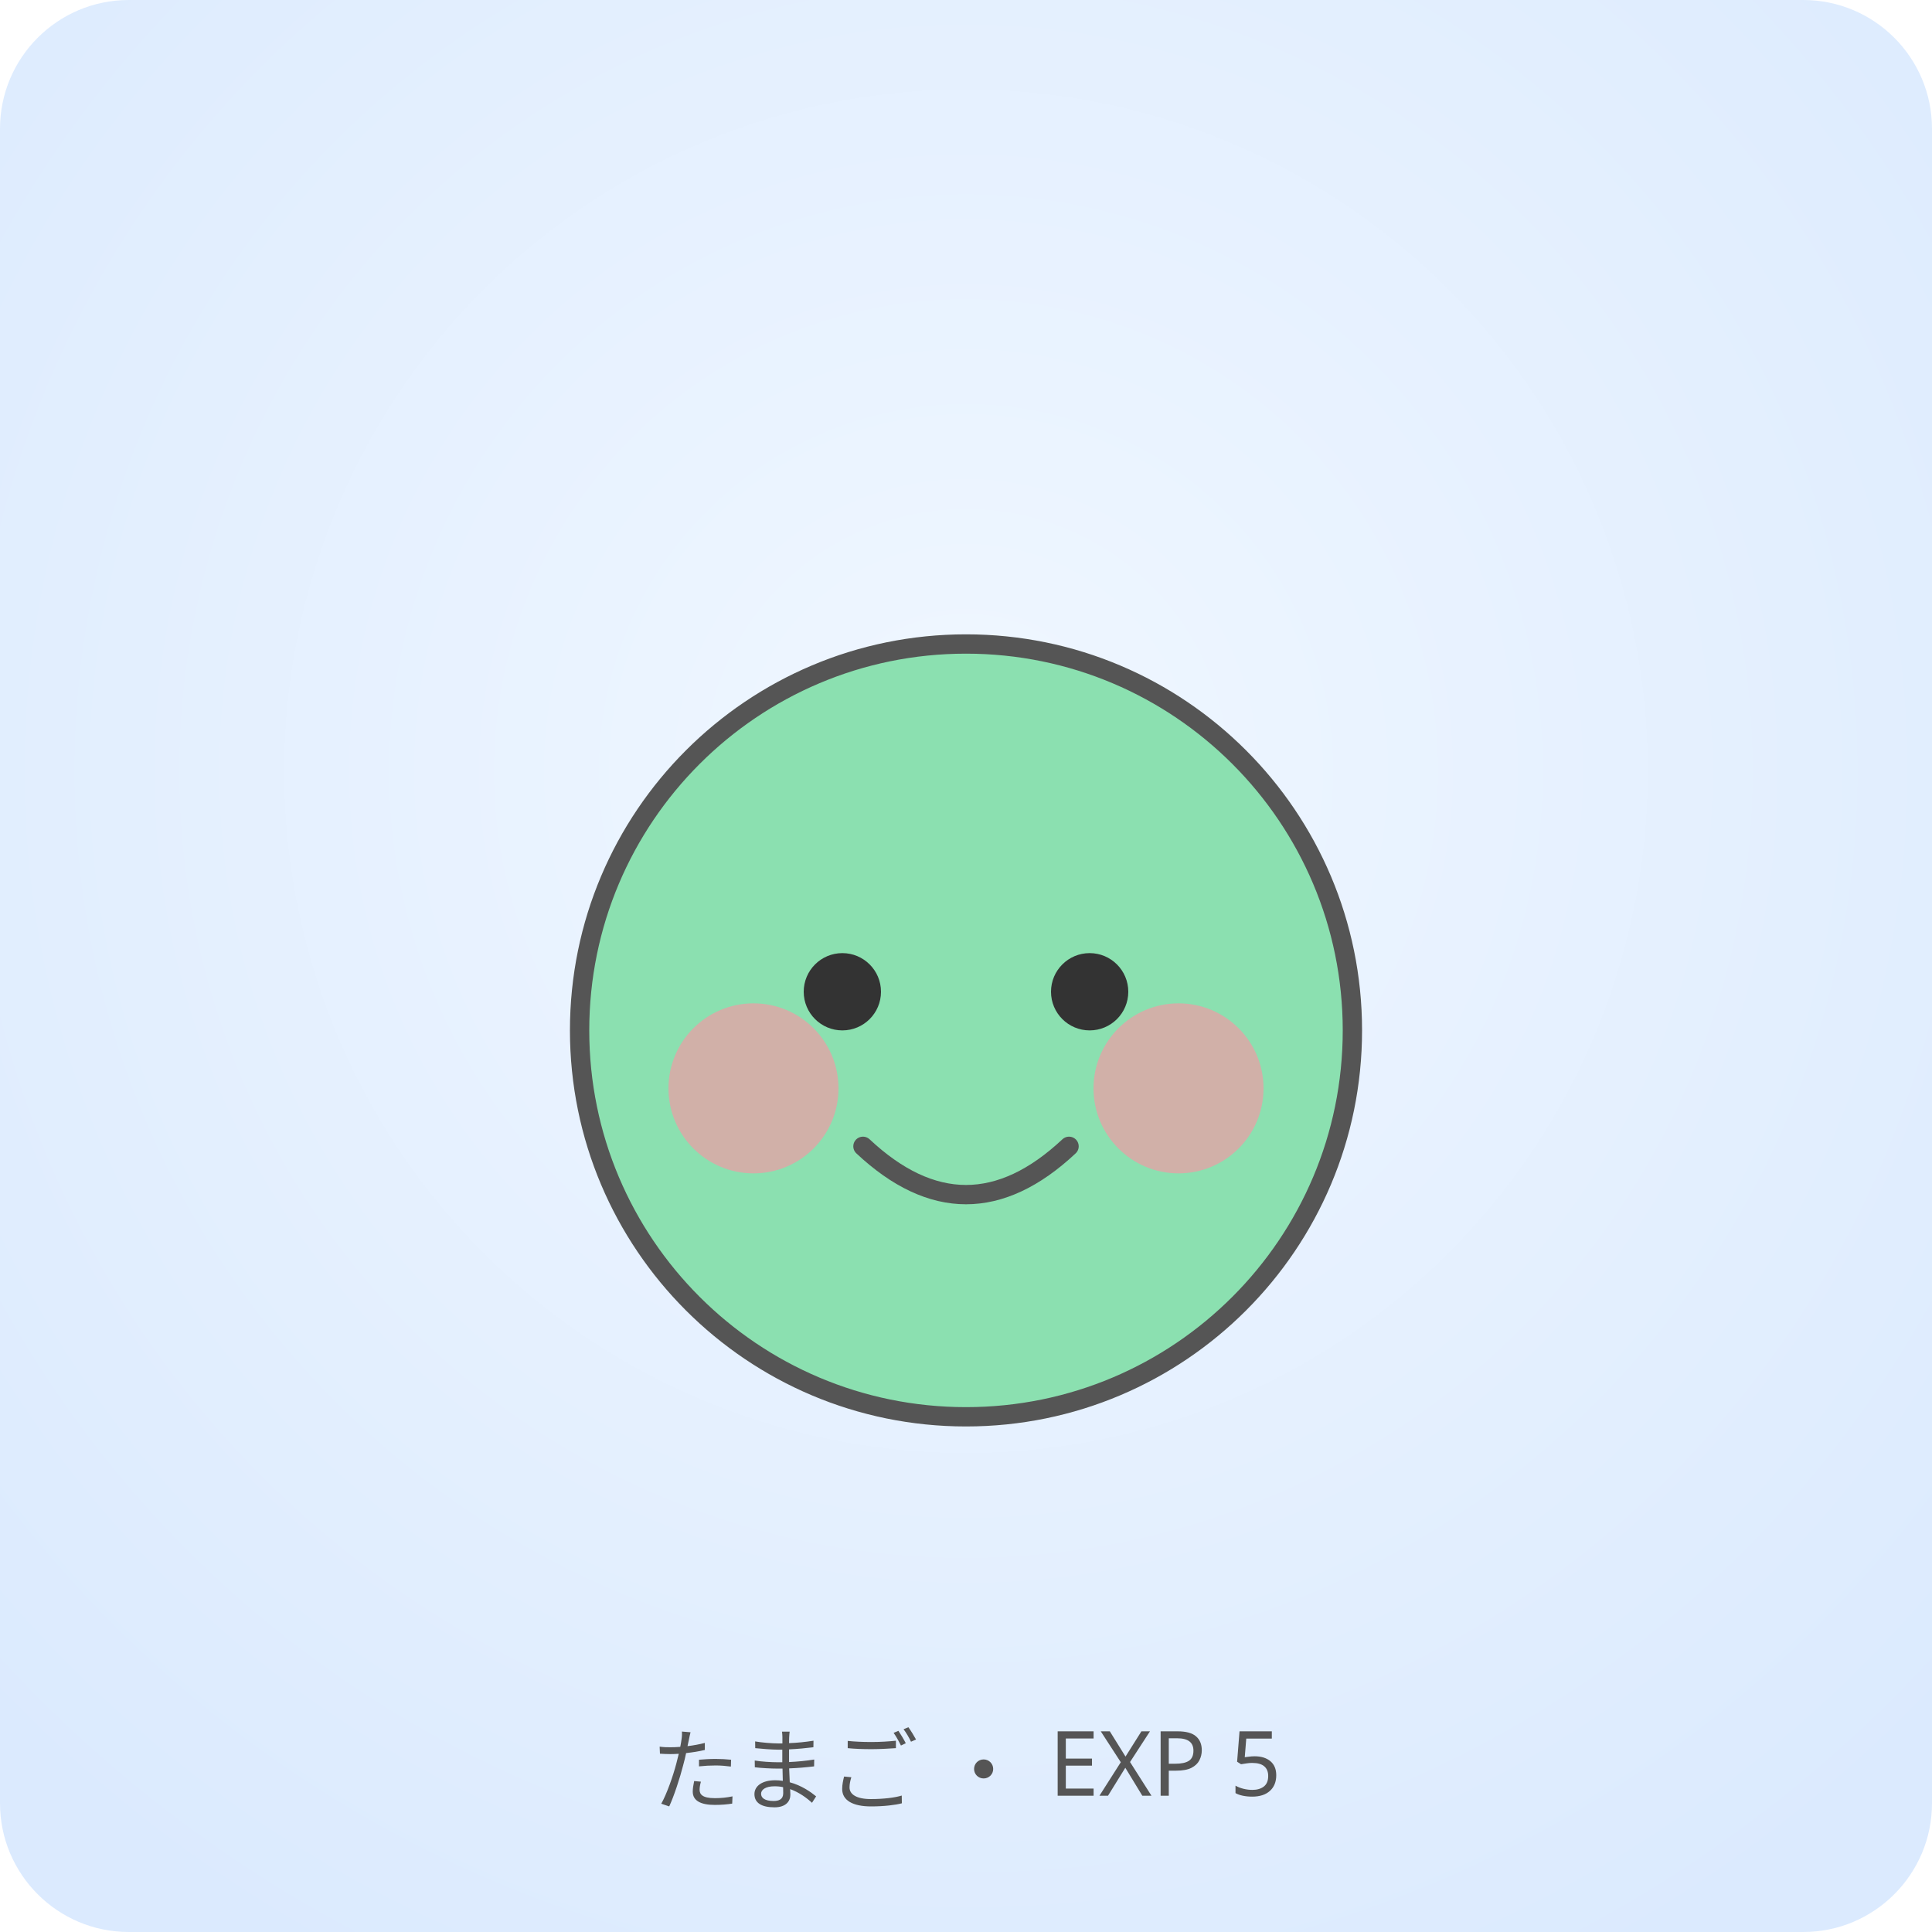
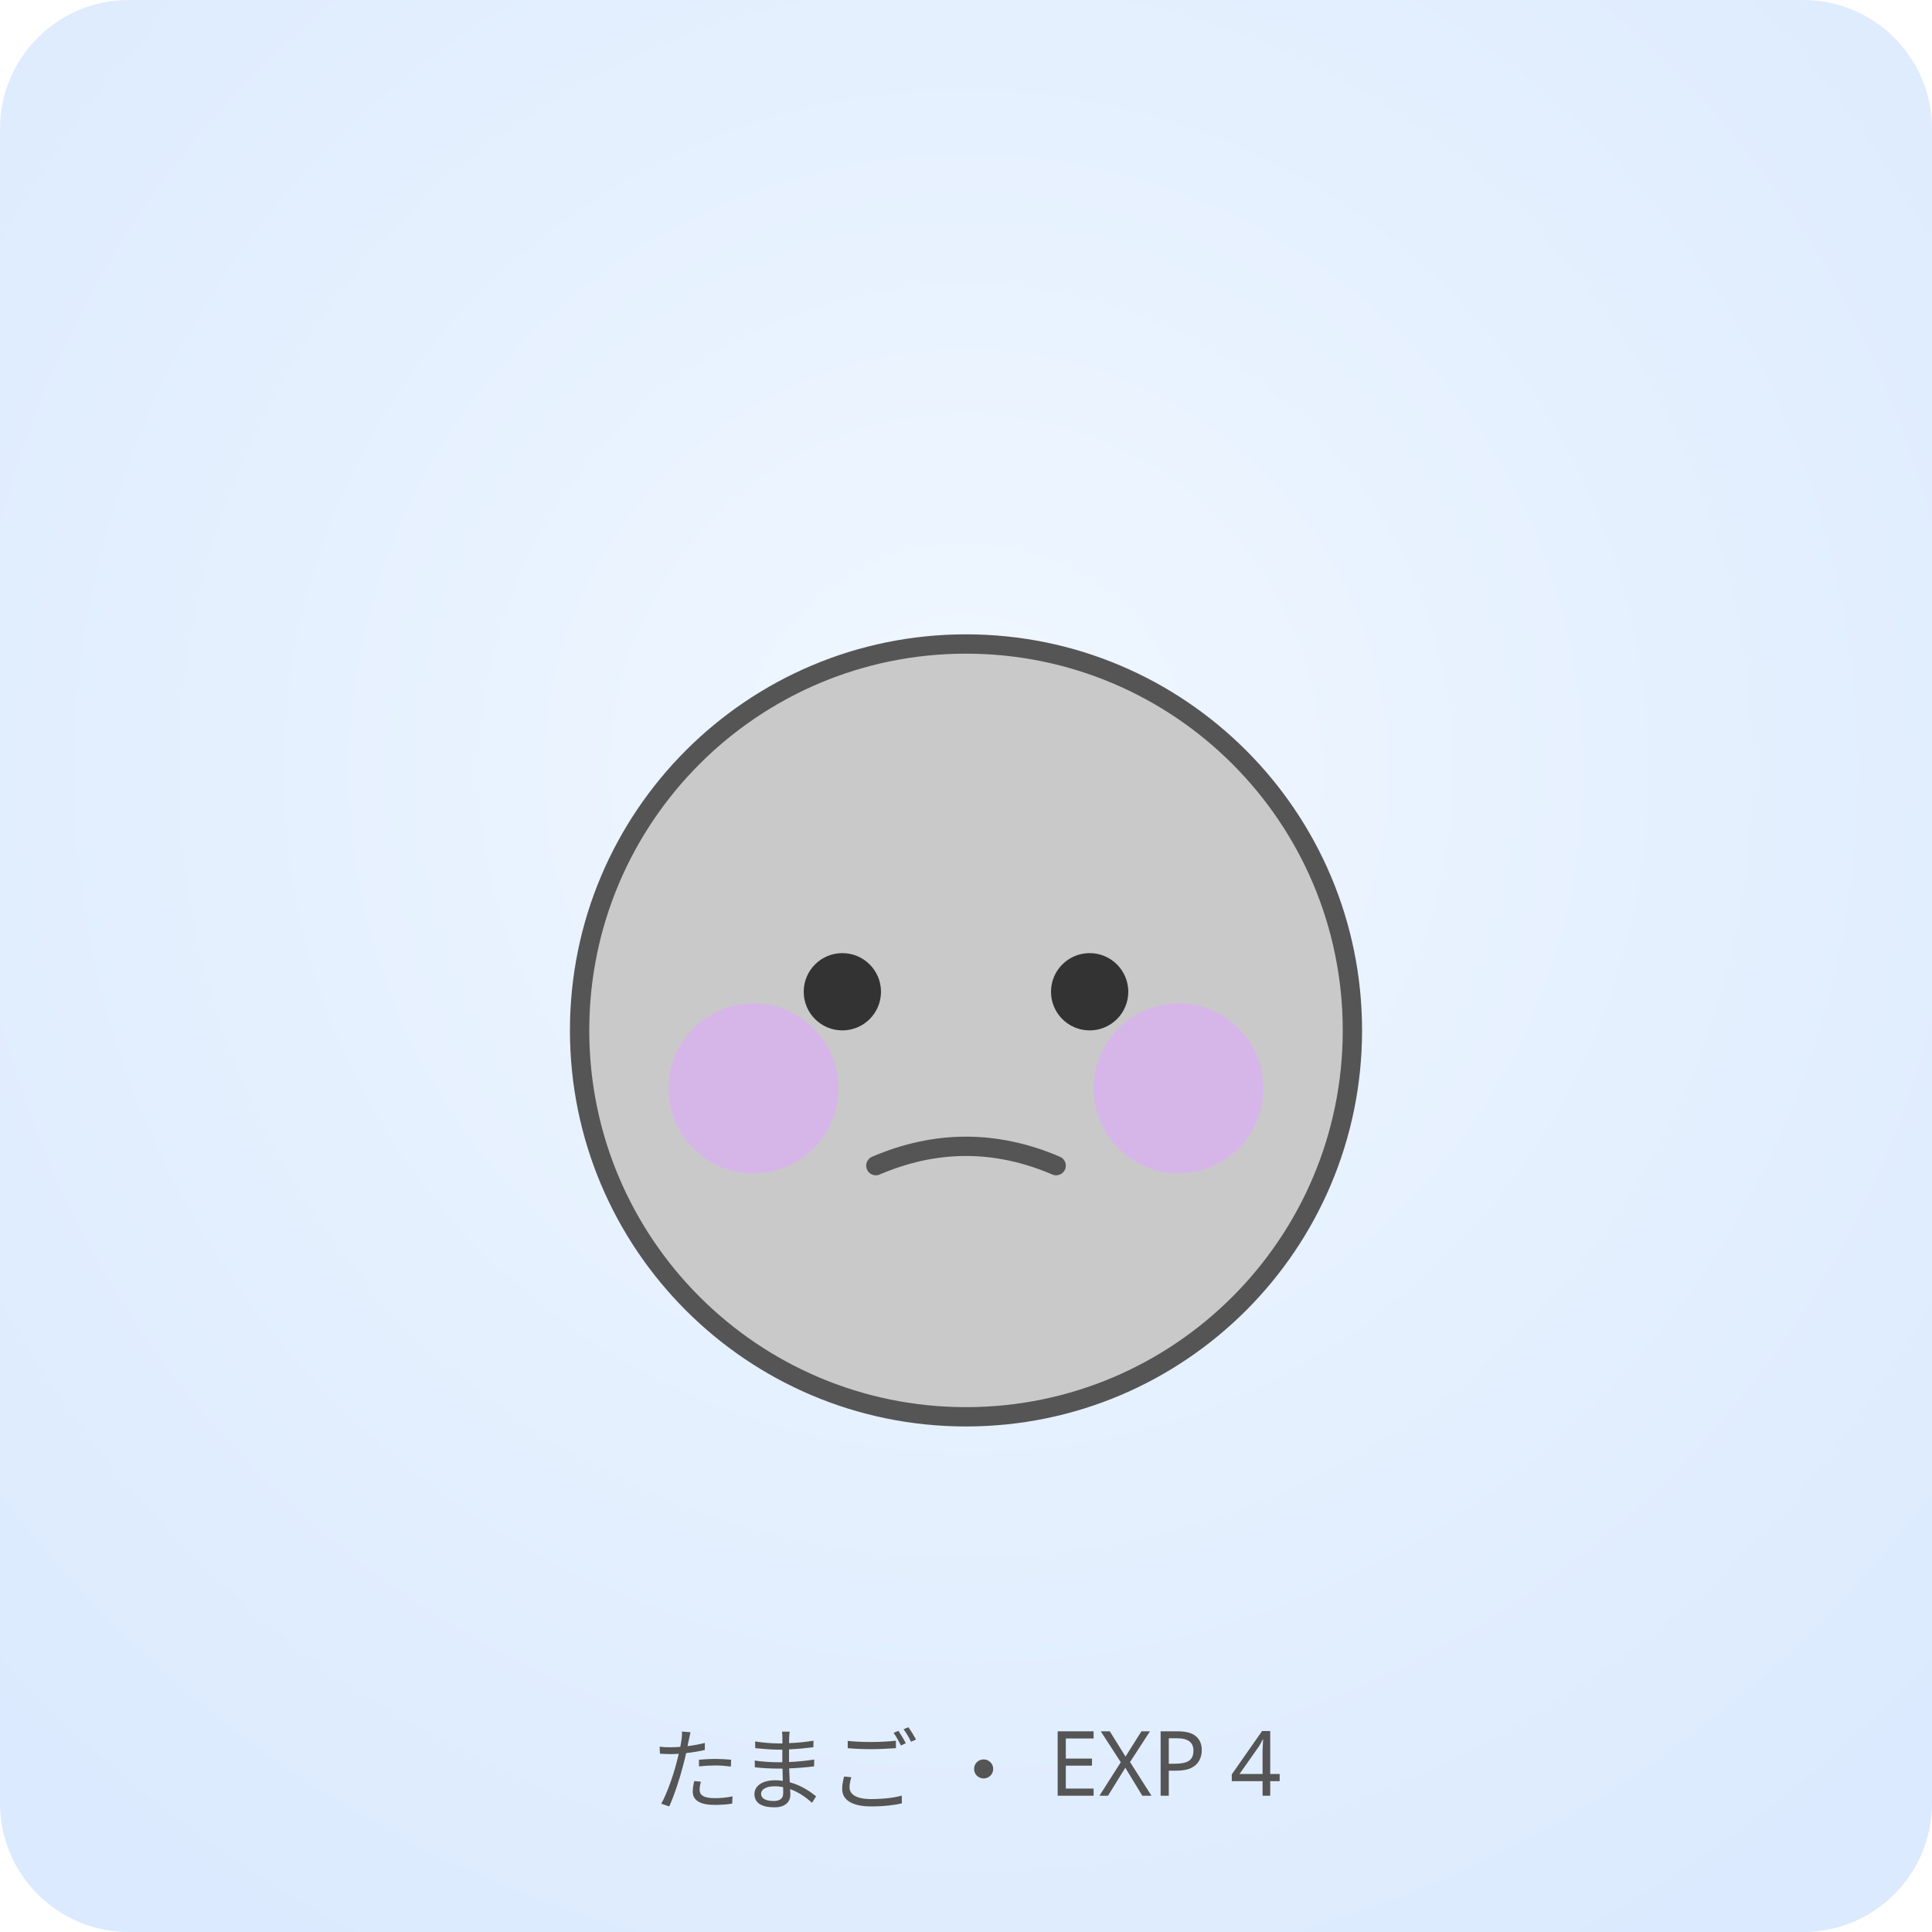
<svg xmlns="http://www.w3.org/2000/svg" viewBox="0 0 300 300" width="300" height="300">
  <defs>
    <radialGradient id="bg" cx="50%" cy="40%" r="70%">
      <stop offset="0%" stop-color="#f0f7ff" />
      <stop offset="100%" stop-color="#dbeafe" />
    </radialGradient>
  </defs>
  <rect width="300" height="300" rx="20" fill="url(#bg)" />
-   <circle cx="150" cy="160" r="60" fill="#8be0b0" stroke="#555" stroke-width="3" />
-   <circle cx="117.0" cy="169.0" r="13.2" fill="#ff8fa3" opacity="0.6" />
-   <circle cx="183.0" cy="169.0" r="13.2" fill="#ff8fa3" opacity="0.6" />
+   <circle cx="150" cy="160" r="60" fill="#c9c9c9" stroke="#555" stroke-width="3" />
+   <circle cx="117.0" cy="169.0" r="13.2" fill="#e0aaff" opacity="0.6" />
+   <circle cx="183.0" cy="169.0" r="13.2" fill="#e0aaff" opacity="0.6" />
  <circle cx="130.8" cy="154.0" r="6.0" fill="#333" />
  <circle cx="169.2" cy="154.0" r="6.0" fill="#333" />
-   <path d="M 134 178.0 Q 150 193.0 166 178.0" stroke="#555" stroke-width="3" fill="none" stroke-linecap="round" />
-   <text x="150" y="280" text-anchor="middle" font-family="sans-serif" font-size="14" fill="#555">たまご ・ EXP 5</text>
+   <path d="M 136 181.0 Q 150 175.0 164 181.0" stroke="#555" stroke-width="3" fill="none" stroke-linecap="round" />
+   <text x="150" y="280" text-anchor="middle" font-family="sans-serif" font-size="14" fill="#555">たまご ・ EXP 4</text>
</svg>
